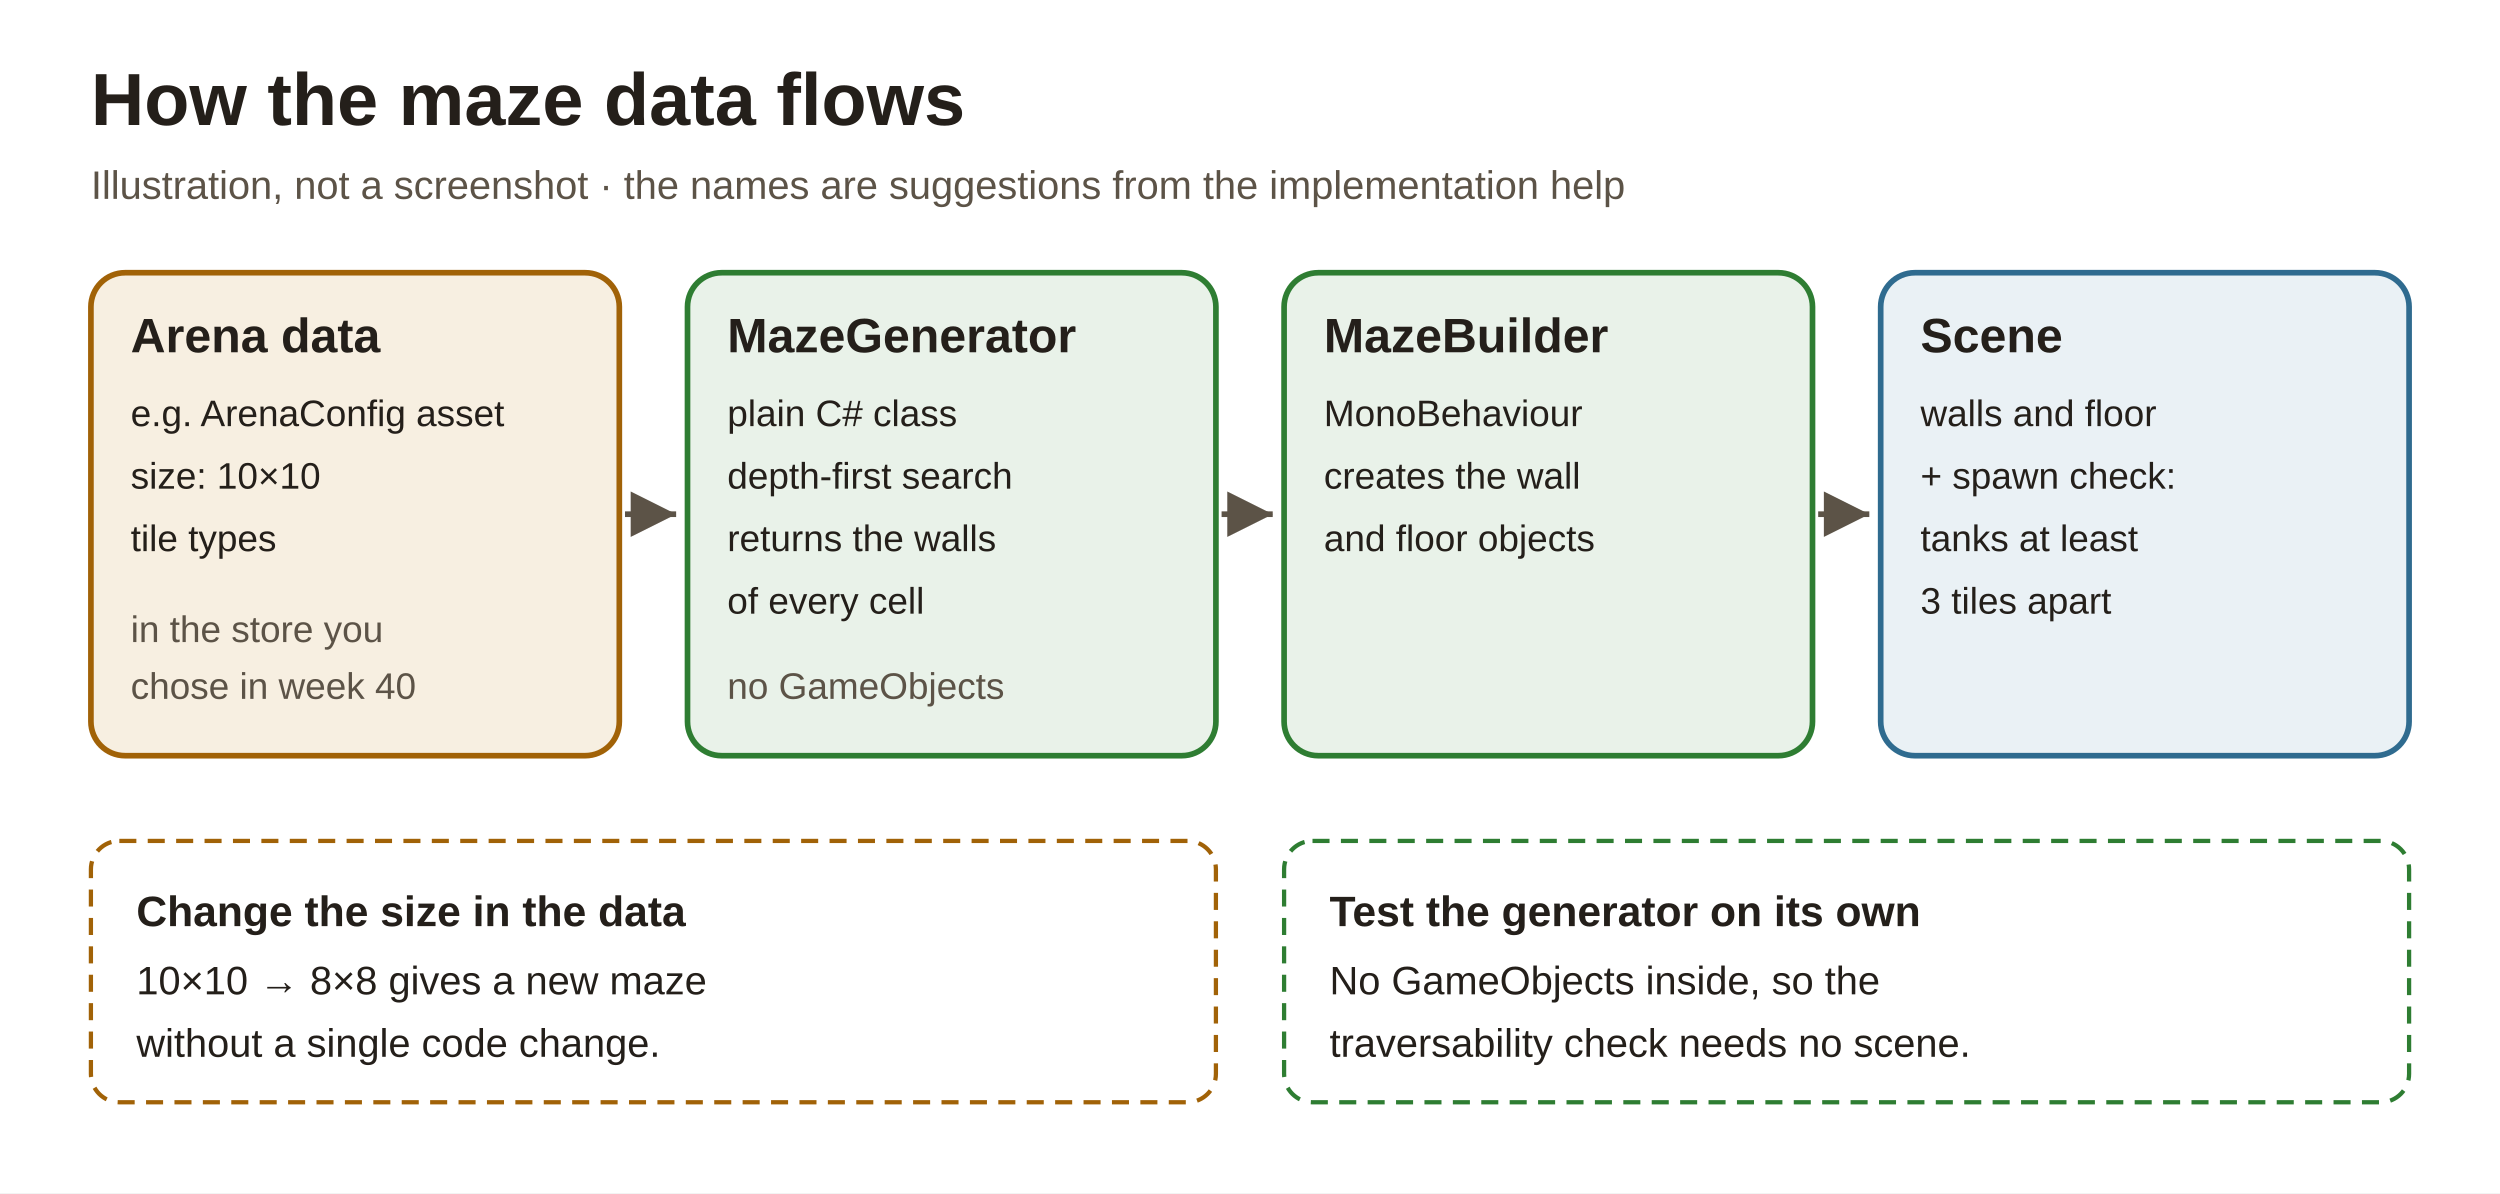
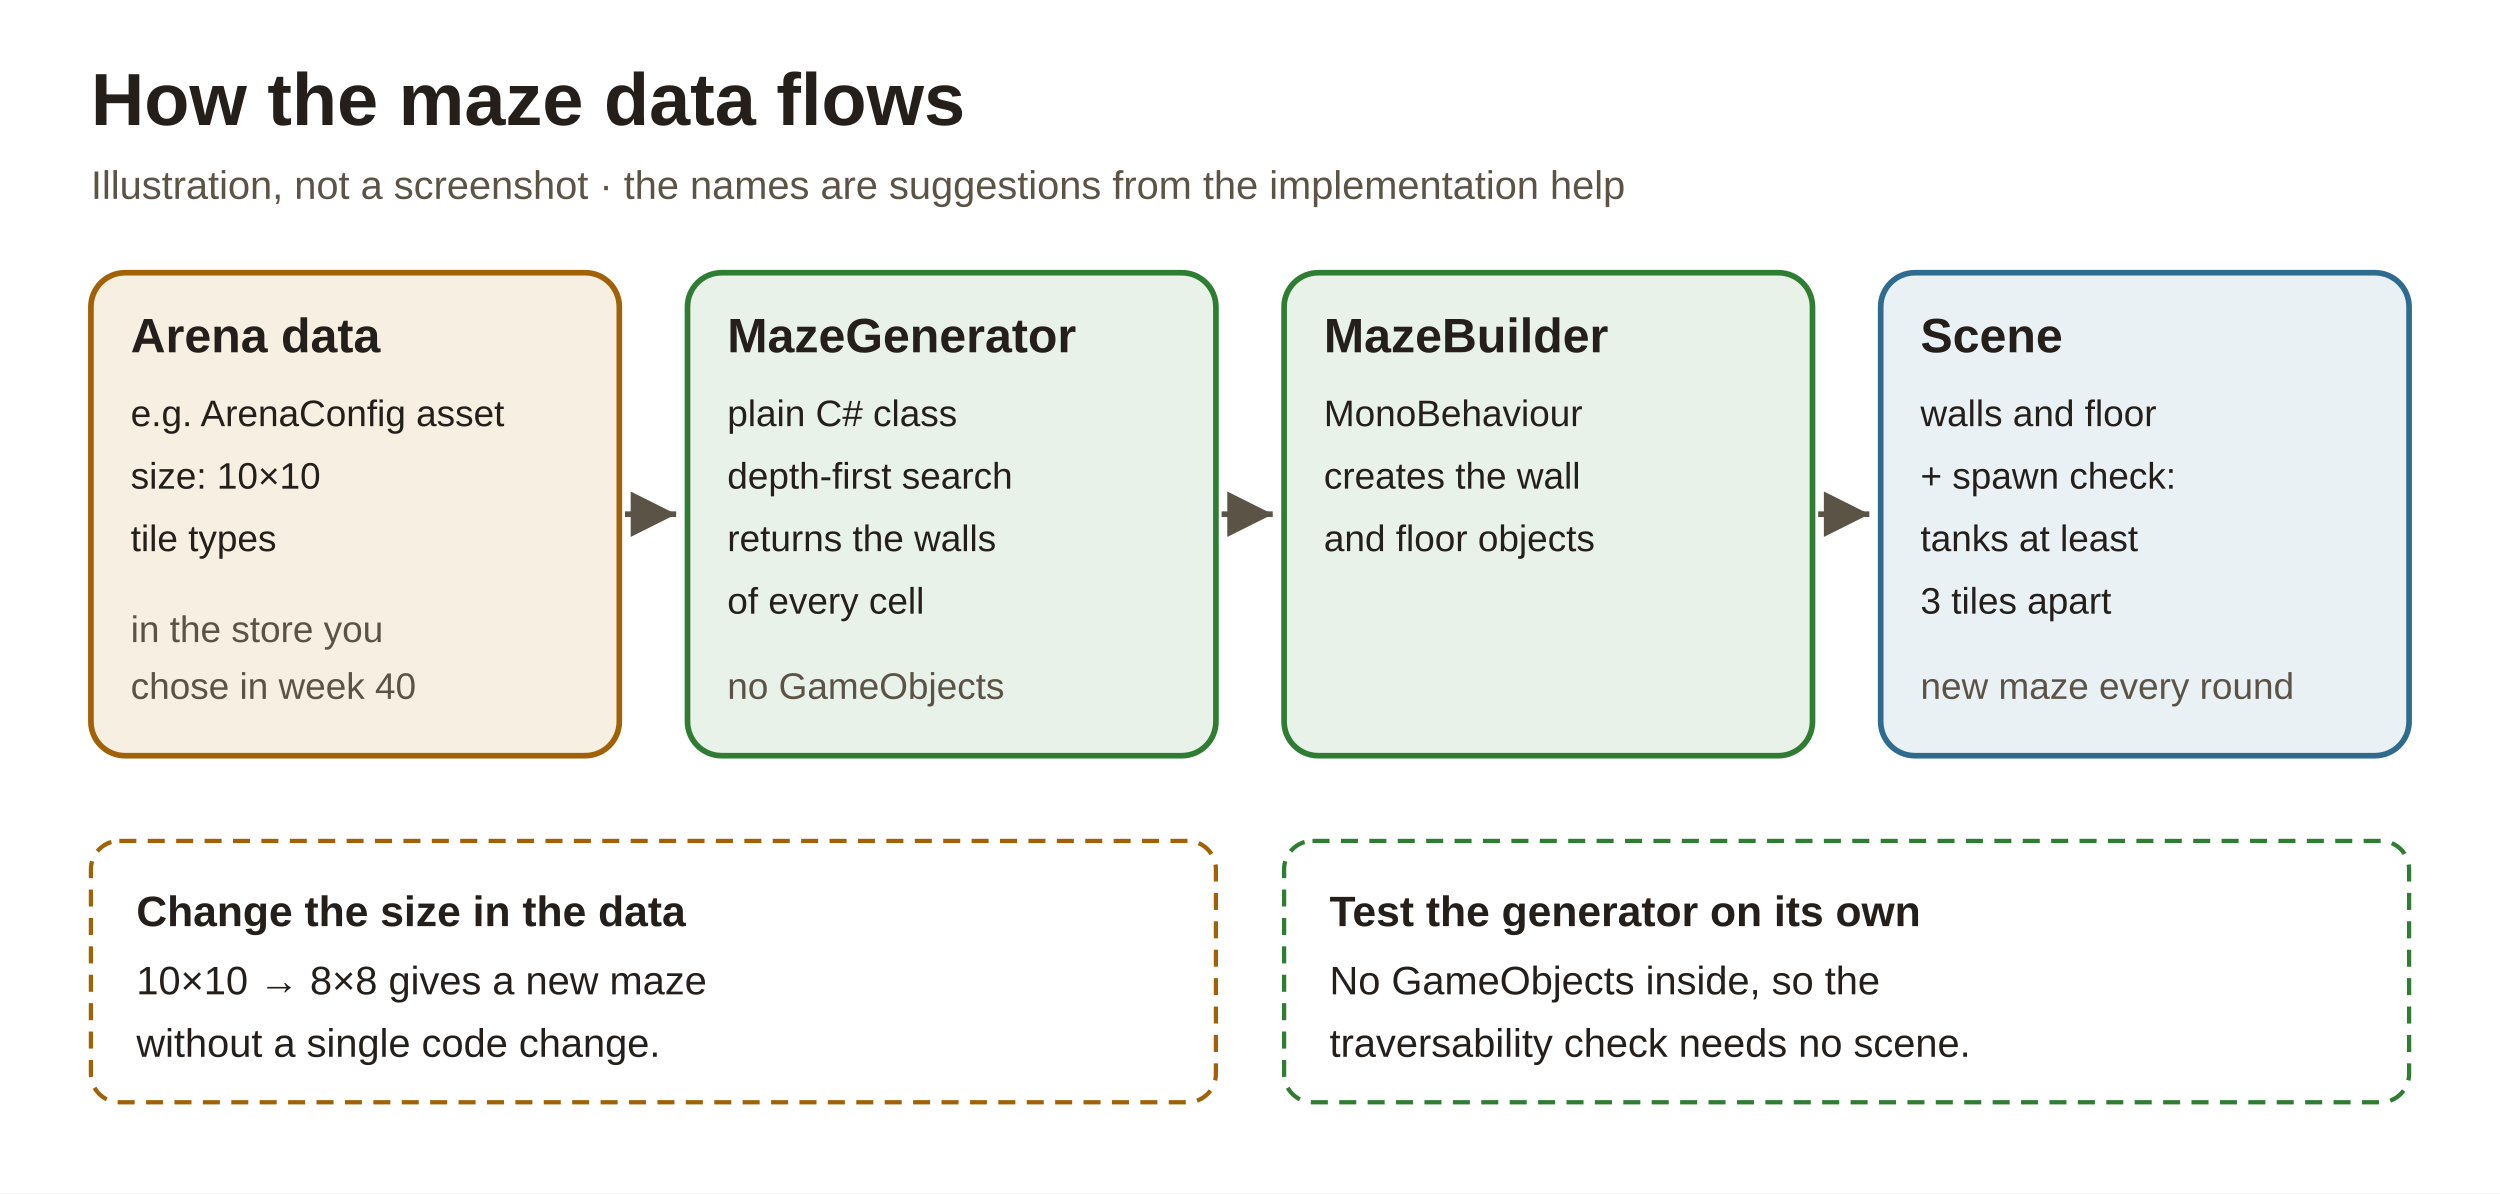
<svg xmlns="http://www.w3.org/2000/svg" width="880" height="420" viewBox="0 0 880 420" role="img" aria-labelledby="title desc">
  <rect width="880" height="420" fill="#ffffff" />
  <defs>
    <marker id="nuoli" markerWidth="10" markerHeight="10" refX="8" refY="4" orient="auto">
      <path d="M0 0L8 4L0 8Z" fill="#5c5347" />
    </marker>
  </defs>
  <g font-family="Arial, Helvetica, sans-serif">
    <text x="32" y="44" fill="#241f1a" font-size="26" font-weight="700">How the maze data flows</text>
    <text x="32" y="70" fill="#5c5347" font-size="14">Illustration, not a screenshot · the names are suggestions from the implementation help</text>
    <rect x="32" y="96" width="186" height="170" rx="12" fill="#f7efe1" stroke="#a16207" stroke-width="2" />
    <text x="46" y="124" fill="#241f1a" font-size="17" font-weight="700">Arena data</text>
    <text x="46" y="150" fill="#241f1a" font-size="13">e.g. ArenaConfig asset</text>
    <text x="46" y="172" fill="#241f1a" font-size="13">size: 10×10</text>
    <text x="46" y="194" fill="#241f1a" font-size="13">tile types</text>
    <text x="46" y="226" fill="#5c5347" font-size="13">in the store you</text>
    <text x="46" y="246" fill="#5c5347" font-size="13">chose in week 40</text>
    <path d="M220 181H238" stroke="#5c5347" stroke-width="2" marker-end="url(#nuoli)" />
    <rect x="242" y="96" width="186" height="170" rx="12" fill="#e9f2e9" stroke="#2e7d32" stroke-width="2" />
    <text x="256" y="124" fill="#241f1a" font-size="17" font-weight="700">MazeGenerator</text>
    <text x="256" y="150" fill="#241f1a" font-size="13">plain C# class</text>
    <text x="256" y="172" fill="#241f1a" font-size="13">depth-first search</text>
    <text x="256" y="194" fill="#241f1a" font-size="13">returns the walls</text>
    <text x="256" y="216" fill="#241f1a" font-size="13">of every cell</text>
    <text x="256" y="246" fill="#5c5347" font-size="13">no GameObjects</text>
    <path d="M430 181H448" stroke="#5c5347" stroke-width="2" marker-end="url(#nuoli)" />
    <rect x="452" y="96" width="186" height="170" rx="12" fill="#e9f2e9" stroke="#2e7d32" stroke-width="2" />
    <text x="466" y="124" fill="#241f1a" font-size="17" font-weight="700">MazeBuilder</text>
    <text x="466" y="150" fill="#241f1a" font-size="13">MonoBehaviour</text>
    <text x="466" y="172" fill="#241f1a" font-size="13">creates the wall</text>
    <text x="466" y="194" fill="#241f1a" font-size="13">and floor objects</text>
    <path d="M640 181H658" stroke="#5c5347" stroke-width="2" marker-end="url(#nuoli)" />
    <rect x="662" y="96" width="186" height="170" rx="12" fill="#eaf1f5" stroke="#2f6b8f" stroke-width="2" />
    <text x="676" y="124" fill="#241f1a" font-size="17" font-weight="700">Scene</text>
    <text x="676" y="150" fill="#241f1a" font-size="13">walls and floor</text>
    <text x="676" y="172" fill="#241f1a" font-size="13">+ spawn check:</text>
    <text x="676" y="194" fill="#241f1a" font-size="13">tanks at least</text>
    <text x="676" y="216" fill="#241f1a" font-size="13">3 tiles apart</text>
+     <text x="676" y="246" fill="#5c5347" font-size="13">new maze every round</text>
    <rect x="32" y="296" width="396" height="92" rx="10" fill="#ffffff" stroke="#a16207" stroke-width="1.5" stroke-dasharray="6 4" />
    <text x="48" y="326" fill="#241f1a" font-size="15" font-weight="700">Change the size in the data</text>
    <text x="48" y="350" fill="#241f1a" font-size="14">10×10 → 8×8 gives a new maze</text>
    <text x="48" y="372" fill="#241f1a" font-size="14">without a single code change.</text>
    <rect x="452" y="296" width="396" height="92" rx="10" fill="#ffffff" stroke="#2e7d32" stroke-width="1.5" stroke-dasharray="6 4" />
    <text x="468" y="326" fill="#241f1a" font-size="15" font-weight="700">Test the generator on its own</text>
    <text x="468" y="350" fill="#241f1a" font-size="14">No GameObjects inside, so the</text>
    <text x="468" y="372" fill="#241f1a" font-size="14">traversability check needs no scene.</text>
  </g>
</svg>
